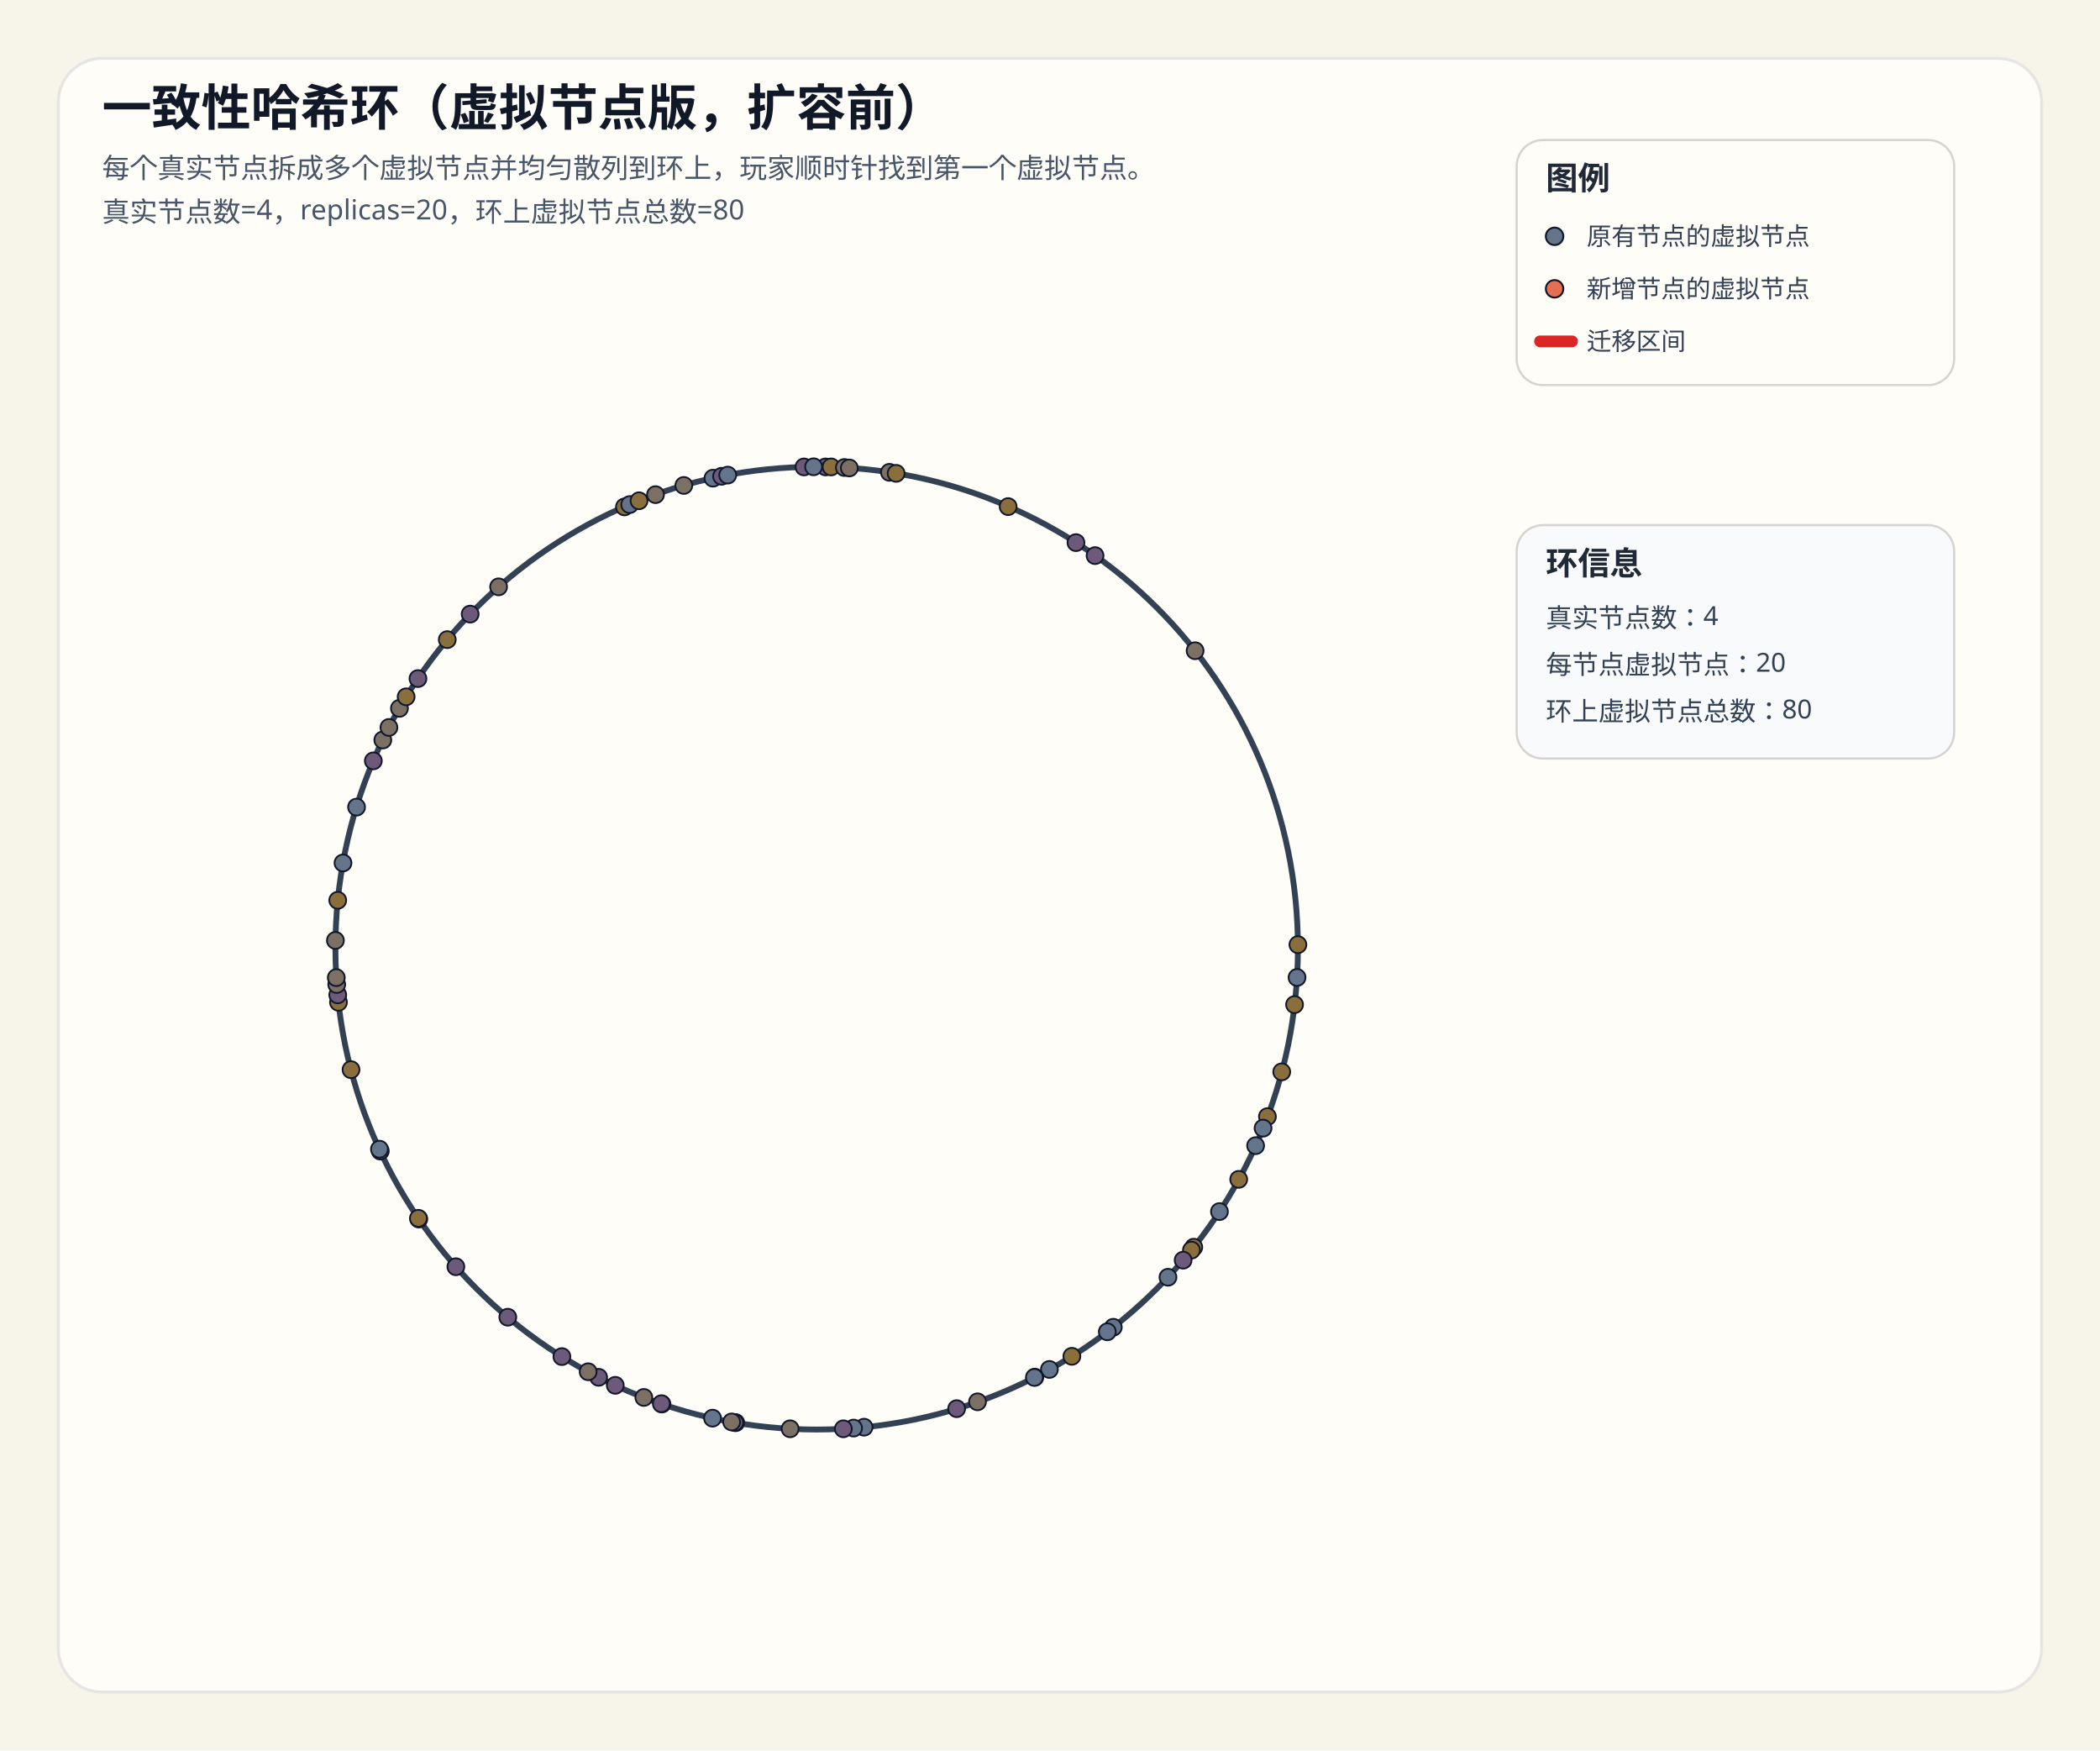
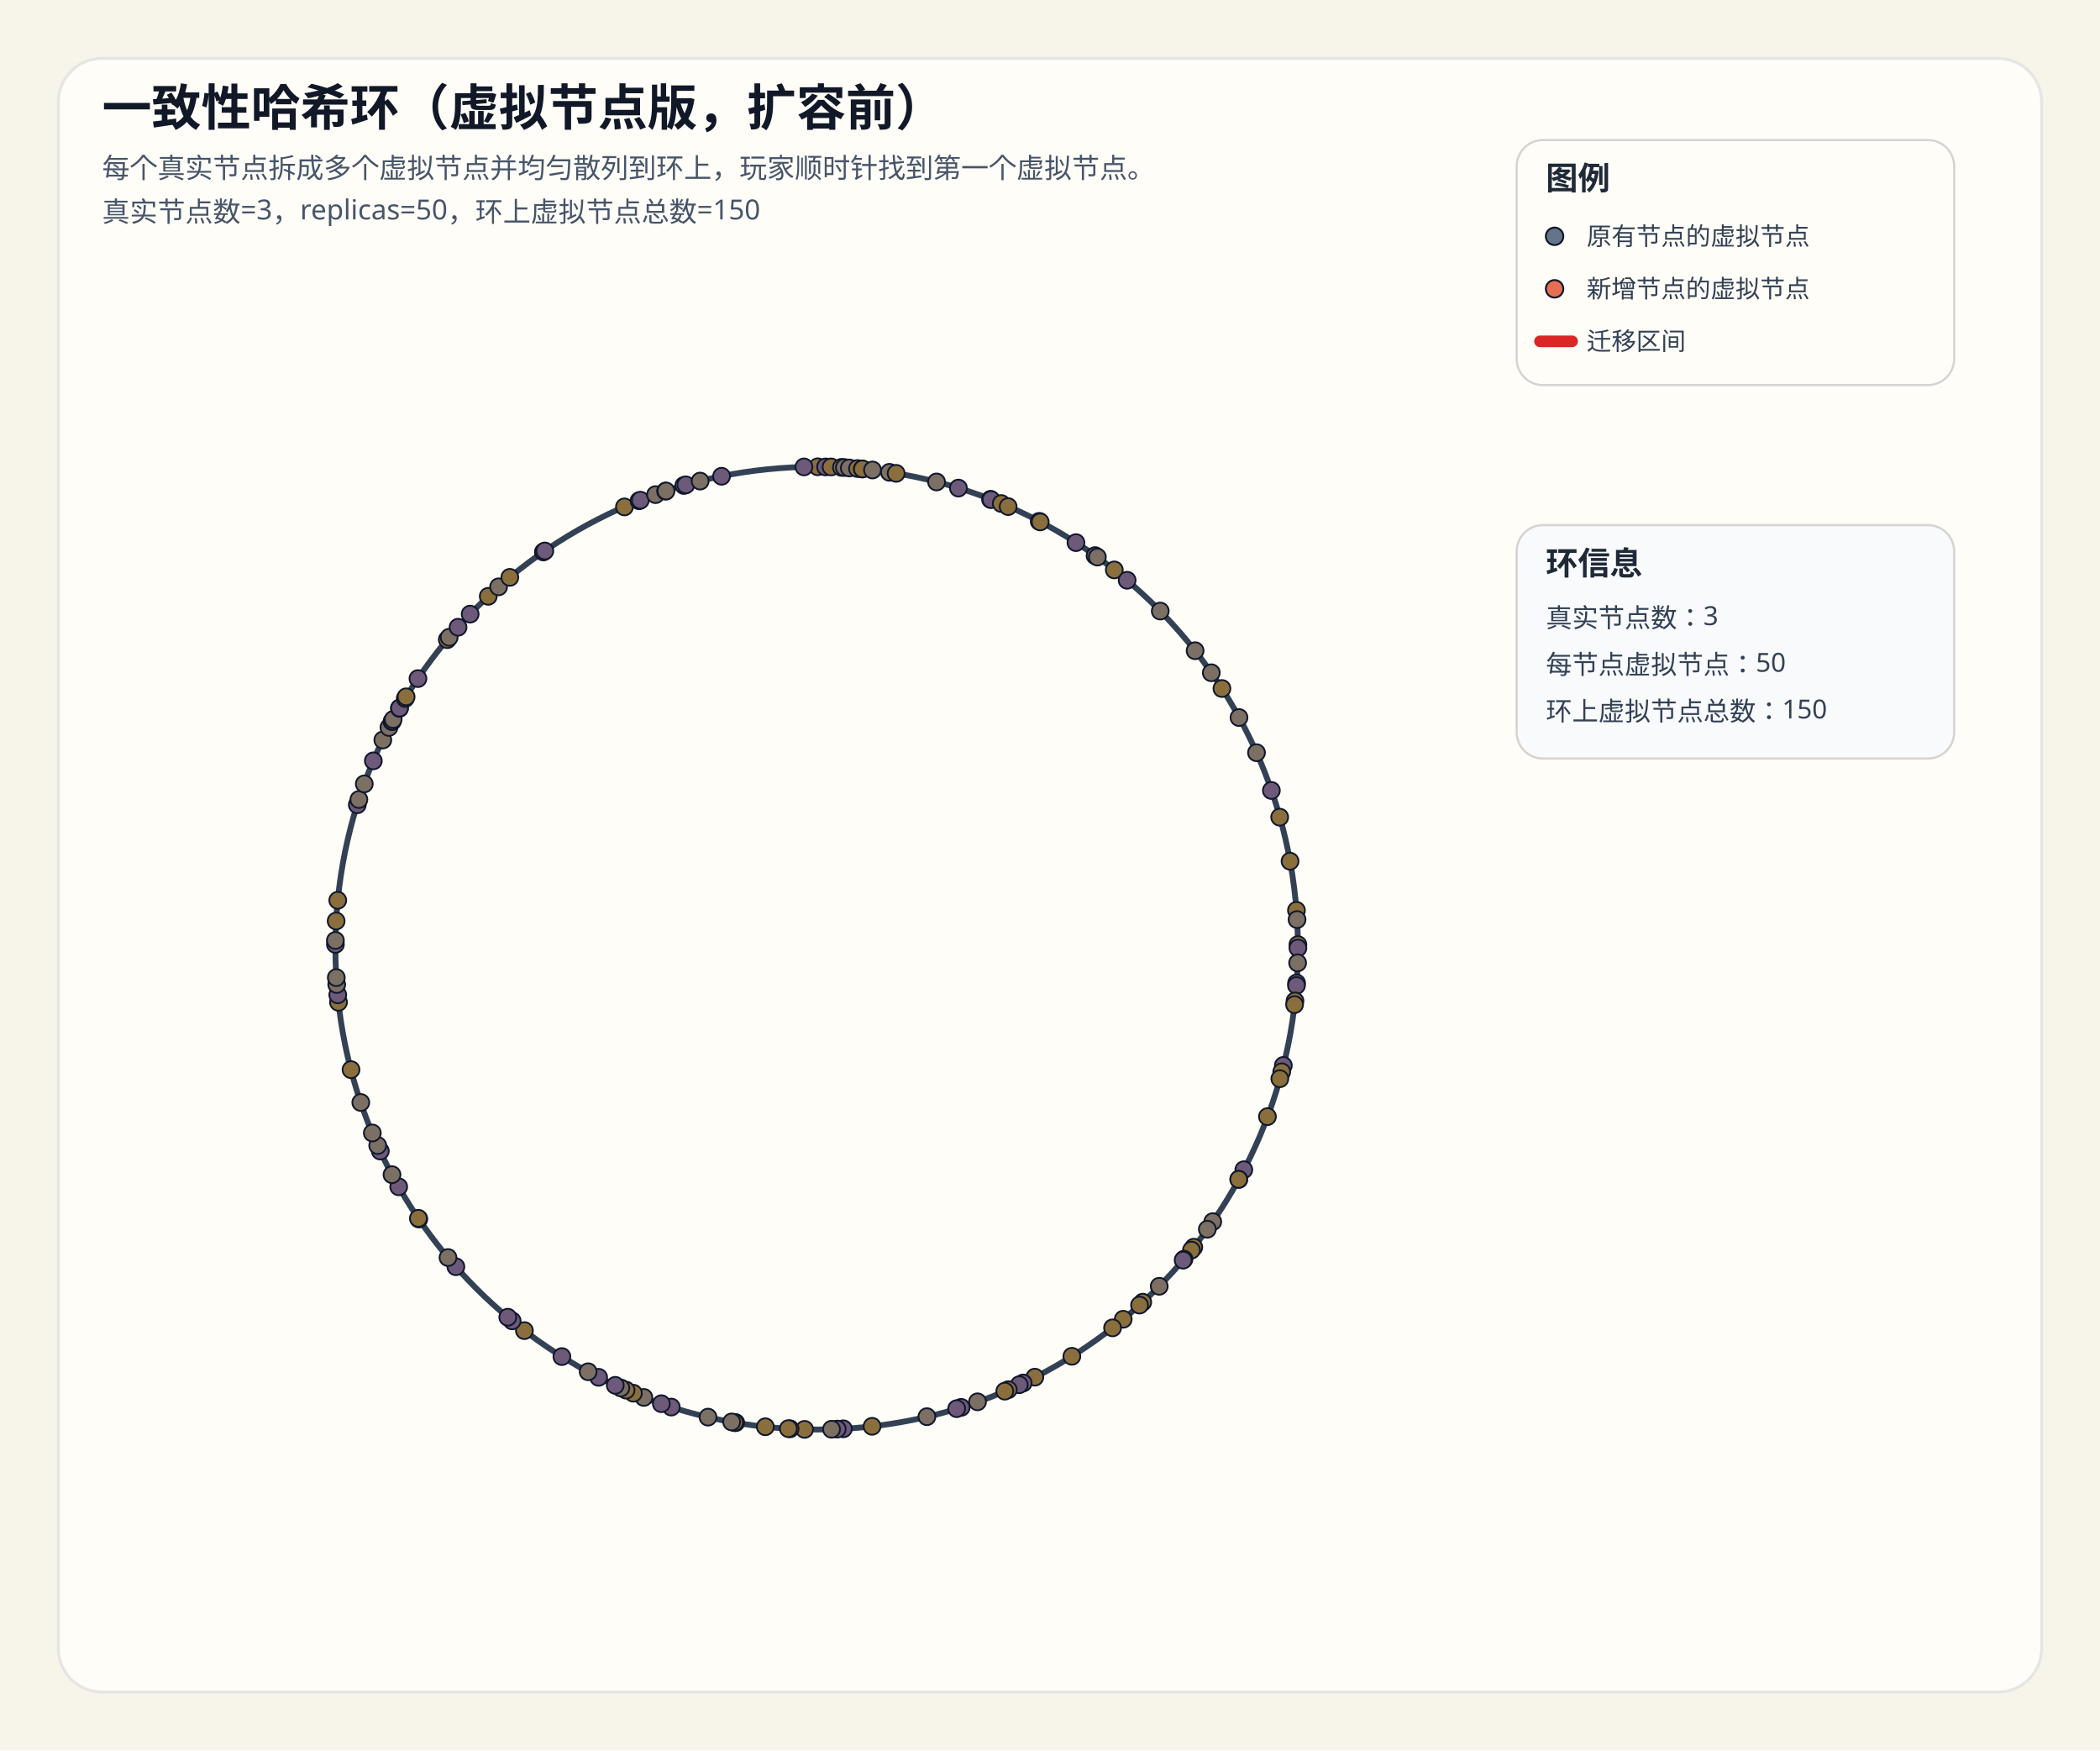
<svg xmlns="http://www.w3.org/2000/svg" width="1440" height="1200" viewBox="0 0 1440 1200">
  <rect x="0" y="0" width="1440" height="1200" fill="#f7f4ea" />
  <rect x="40" y="40" width="1360" height="1120" rx="30" fill="#fffdf8" stroke="#e7e5e4" stroke-width="2" />
  <text x="70" y="86" font-size="34" font-family="Segoe UI" font-weight="700" fill="#111827">一致性哈希环（虚拟节点版，扩容前）</text>
  <text x="70" y="122" font-size="19" font-family="Segoe UI" fill="#475569">每个真实节点拆成多个虚拟节点并均匀散列到环上，玩家顺时针找到第一个虚拟节点。</text>
-   <text x="70" y="152" font-size="19" font-family="Segoe UI" fill="#475569">真实节点数=4，replicas=20，环上虚拟节点总数=80</text>
+   <text x="70" y="152" font-size="19" font-family="Segoe UI" fill="#475569">真实节点数=3，replicas=50，环上虚拟节点总数=150</text>
  <circle cx="560.0" cy="650.0" r="330.0" fill="none" stroke="#334155" stroke-width="4" />
+   <circle cx="560.7" cy="320.0" r="5.8" fill="#8a6f3d" stroke="#0f172a" stroke-width="1.2" />
  <circle cx="566.1" cy="320.1" r="5.8" fill="#6d597a" stroke="#0f172a" stroke-width="1.2" />
  <circle cx="569.9" cy="320.1" r="5.8" fill="#8a6f3d" stroke="#0f172a" stroke-width="1.2" />
+   <circle cx="577.0" cy="320.4" r="5.8" fill="#7c6f64" stroke="#0f172a" stroke-width="1.2" />
  <circle cx="579.0" cy="320.5" r="5.8" fill="#7c6f64" stroke="#0f172a" stroke-width="1.2" />
  <circle cx="582.4" cy="320.8" r="5.8" fill="#7c6f64" stroke="#0f172a" stroke-width="1.2" />
+   <circle cx="588.0" cy="321.2" r="5.8" fill="#8a6f3d" stroke="#0f172a" stroke-width="1.2" />
+   <circle cx="591.3" cy="321.5" r="5.8" fill="#6d597a" stroke="#0f172a" stroke-width="1.2" />
+   <circle cx="591.4" cy="321.5" r="5.8" fill="#8a6f3d" stroke="#0f172a" stroke-width="1.2" />
+   <circle cx="598.3" cy="322.2" r="5.8" fill="#7c6f64" stroke="#0f172a" stroke-width="1.2" />
  <circle cx="609.9" cy="323.8" r="5.8" fill="#7c6f64" stroke="#0f172a" stroke-width="1.2" />
  <circle cx="614.5" cy="324.5" r="5.8" fill="#8a6f3d" stroke="#0f172a" stroke-width="1.2" />
+   <circle cx="642.2" cy="330.4" r="5.8" fill="#7c6f64" stroke="#0f172a" stroke-width="1.2" />
+   <circle cx="657.2" cy="334.6" r="5.8" fill="#6d597a" stroke="#0f172a" stroke-width="1.2" />
+   <circle cx="679.2" cy="342.3" r="5.8" fill="#6d597a" stroke="#0f172a" stroke-width="1.2" />
+   <circle cx="679.6" cy="342.5" r="5.8" fill="#6d597a" stroke="#0f172a" stroke-width="1.2" />
+   <circle cx="686.6" cy="345.2" r="5.8" fill="#8a6f3d" stroke="#0f172a" stroke-width="1.2" />
  <circle cx="691.3" cy="347.3" r="5.8" fill="#8a6f3d" stroke="#0f172a" stroke-width="1.2" />
+   <circle cx="712.6" cy="357.4" r="5.8" fill="#6d597a" stroke="#0f172a" stroke-width="1.2" />
+   <circle cx="713.3" cy="357.8" r="5.8" fill="#8a6f3d" stroke="#0f172a" stroke-width="1.2" />
  <circle cx="737.8" cy="372.0" r="5.8" fill="#6d597a" stroke="#0f172a" stroke-width="1.2" />
  <circle cx="750.9" cy="380.9" r="5.8" fill="#6d597a" stroke="#0f172a" stroke-width="1.2" />
+   <circle cx="752.5" cy="381.9" r="5.8" fill="#7c6f64" stroke="#0f172a" stroke-width="1.2" />
+   <circle cx="764.1" cy="390.7" r="5.8" fill="#8a6f3d" stroke="#0f172a" stroke-width="1.2" />
+   <circle cx="772.9" cy="397.8" r="5.8" fill="#6d597a" stroke="#0f172a" stroke-width="1.2" />
+   <circle cx="795.6" cy="418.9" r="5.8" fill="#7c6f64" stroke="#0f172a" stroke-width="1.2" />
  <circle cx="819.5" cy="446.1" r="5.8" fill="#7c6f64" stroke="#0f172a" stroke-width="1.2" />
+   <circle cx="830.6" cy="461.2" r="5.8" fill="#7c6f64" stroke="#0f172a" stroke-width="1.2" />
+   <circle cx="837.9" cy="472.0" r="5.8" fill="#8a6f3d" stroke="#0f172a" stroke-width="1.2" />
+   <circle cx="849.6" cy="491.9" r="5.8" fill="#7c6f64" stroke="#0f172a" stroke-width="1.2" />
+   <circle cx="861.6" cy="516.0" r="5.8" fill="#7c6f64" stroke="#0f172a" stroke-width="1.2" />
+   <circle cx="871.8" cy="541.9" r="5.8" fill="#6d597a" stroke="#0f172a" stroke-width="1.2" />
+   <circle cx="877.5" cy="560.2" r="5.8" fill="#8a6f3d" stroke="#0f172a" stroke-width="1.2" />
+   <circle cx="884.6" cy="590.4" r="5.8" fill="#8a6f3d" stroke="#0f172a" stroke-width="1.2" />
+   <circle cx="889.0" cy="624.1" r="5.8" fill="#8a6f3d" stroke="#0f172a" stroke-width="1.2" />
+   <circle cx="889.4" cy="630.4" r="5.8" fill="#7c6f64" stroke="#0f172a" stroke-width="1.2" />
  <circle cx="890.0" cy="647.6" r="5.8" fill="#8a6f3d" stroke="#0f172a" stroke-width="1.2" />
-   <circle cx="889.4" cy="670.1" r="5.8" fill="#64748b" stroke="#0f172a" stroke-width="1.2" />
+   <circle cx="890.0" cy="649.9" r="5.8" fill="#6d597a" stroke="#0f172a" stroke-width="1.2" />
+   <circle cx="889.8" cy="660.1" r="5.8" fill="#7c6f64" stroke="#0f172a" stroke-width="1.2" />
+   <circle cx="889.1" cy="673.9" r="5.8" fill="#7c6f64" stroke="#0f172a" stroke-width="1.2" />
+   <circle cx="889.0" cy="675.6" r="5.8" fill="#6d597a" stroke="#0f172a" stroke-width="1.2" />
+   <circle cx="888.0" cy="686.2" r="5.8" fill="#8a6f3d" stroke="#0f172a" stroke-width="1.2" />
  <circle cx="887.7" cy="688.7" r="5.8" fill="#8a6f3d" stroke="#0f172a" stroke-width="1.2" />
+   <circle cx="880.0" cy="730.4" r="5.8" fill="#6d597a" stroke="#0f172a" stroke-width="1.2" />
  <circle cx="878.9" cy="734.8" r="5.8" fill="#8a6f3d" stroke="#0f172a" stroke-width="1.2" />
+   <circle cx="877.6" cy="739.5" r="5.8" fill="#8a6f3d" stroke="#0f172a" stroke-width="1.2" />
  <circle cx="869.1" cy="765.5" r="5.8" fill="#8a6f3d" stroke="#0f172a" stroke-width="1.2" />
-   <circle cx="866.1" cy="773.4" r="5.8" fill="#64748b" stroke="#0f172a" stroke-width="1.2" />
-   <circle cx="861.0" cy="785.4" r="5.8" fill="#64748b" stroke="#0f172a" stroke-width="1.2" />
+   <circle cx="852.9" cy="801.9" r="5.8" fill="#6d597a" stroke="#0f172a" stroke-width="1.2" />
+   <circle cx="849.5" cy="808.5" r="5.8" fill="#6d597a" stroke="#0f172a" stroke-width="1.2" />
  <circle cx="849.4" cy="808.5" r="5.8" fill="#8a6f3d" stroke="#0f172a" stroke-width="1.2" />
-   <circle cx="836.2" cy="830.6" r="5.8" fill="#64748b" stroke="#0f172a" stroke-width="1.2" />
+   <circle cx="831.6" cy="837.5" r="5.8" fill="#7c6f64" stroke="#0f172a" stroke-width="1.2" />
+   <circle cx="827.9" cy="842.7" r="5.8" fill="#7c6f64" stroke="#0f172a" stroke-width="1.2" />
  <circle cx="818.6" cy="855.0" r="5.8" fill="#8a6f3d" stroke="#0f172a" stroke-width="1.2" />
  <circle cx="817.0" cy="857.0" r="5.8" fill="#8a6f3d" stroke="#0f172a" stroke-width="1.2" />
+   <circle cx="811.9" cy="863.2" r="5.8" fill="#6d597a" stroke="#0f172a" stroke-width="1.2" />
  <circle cx="811.3" cy="863.9" r="5.8" fill="#6d597a" stroke="#0f172a" stroke-width="1.2" />
-   <circle cx="800.9" cy="875.6" r="5.8" fill="#64748b" stroke="#0f172a" stroke-width="1.2" />
-   <circle cx="763.4" cy="909.9" r="5.8" fill="#64748b" stroke="#0f172a" stroke-width="1.2" />
-   <circle cx="759.3" cy="913.0" r="5.8" fill="#64748b" stroke="#0f172a" stroke-width="1.2" />
+   <circle cx="794.9" cy="881.8" r="5.8" fill="#7c6f64" stroke="#0f172a" stroke-width="1.2" />
+   <circle cx="783.6" cy="892.7" r="5.8" fill="#8a6f3d" stroke="#0f172a" stroke-width="1.2" />
+   <circle cx="781.4" cy="894.7" r="5.8" fill="#8a6f3d" stroke="#0f172a" stroke-width="1.2" />
+   <circle cx="770.2" cy="904.4" r="5.8" fill="#8a6f3d" stroke="#0f172a" stroke-width="1.2" />
+   <circle cx="762.9" cy="910.3" r="5.8" fill="#8a6f3d" stroke="#0f172a" stroke-width="1.2" />
  <circle cx="735.0" cy="929.8" r="5.8" fill="#8a6f3d" stroke="#0f172a" stroke-width="1.2" />
-   <circle cx="719.6" cy="938.8" r="5.8" fill="#64748b" stroke="#0f172a" stroke-width="1.2" />
  <circle cx="709.6" cy="944.1" r="5.8" fill="#8a6f3d" stroke="#0f172a" stroke-width="1.2" />
-   <circle cx="709.3" cy="944.3" r="5.8" fill="#64748b" stroke="#0f172a" stroke-width="1.2" />
+   <circle cx="701.6" cy="948.1" r="5.8" fill="#6d597a" stroke="#0f172a" stroke-width="1.2" />
+   <circle cx="698.9" cy="949.3" r="5.8" fill="#6d597a" stroke="#0f172a" stroke-width="1.2" />
+   <circle cx="691.4" cy="952.7" r="5.8" fill="#8a6f3d" stroke="#0f172a" stroke-width="1.2" />
+   <circle cx="689.0" cy="953.7" r="5.8" fill="#8a6f3d" stroke="#0f172a" stroke-width="1.2" />
  <circle cx="670.3" cy="961.0" r="5.8" fill="#7c6f64" stroke="#0f172a" stroke-width="1.2" />
+   <circle cx="659.1" cy="964.8" r="5.8" fill="#6d597a" stroke="#0f172a" stroke-width="1.2" />
  <circle cx="656.0" cy="965.7" r="5.8" fill="#6d597a" stroke="#0f172a" stroke-width="1.2" />
-   <circle cx="592.5" cy="978.4" r="5.8" fill="#64748b" stroke="#0f172a" stroke-width="1.2" />
-   <circle cx="585.3" cy="979.0" r="5.8" fill="#64748b" stroke="#0f172a" stroke-width="1.2" />
+   <circle cx="635.6" cy="971.2" r="5.8" fill="#7c6f64" stroke="#0f172a" stroke-width="1.2" />
+   <circle cx="598.0" cy="977.8" r="5.8" fill="#8a6f3d" stroke="#0f172a" stroke-width="1.2" />
  <circle cx="578.3" cy="979.5" r="5.8" fill="#6d597a" stroke="#0f172a" stroke-width="1.2" />
+   <circle cx="574.1" cy="979.7" r="5.8" fill="#6d597a" stroke="#0f172a" stroke-width="1.2" />
+   <circle cx="570.2" cy="979.8" r="5.8" fill="#7c6f64" stroke="#0f172a" stroke-width="1.2" />
+   <circle cx="551.7" cy="979.9" r="5.8" fill="#8a6f3d" stroke="#0f172a" stroke-width="1.2" />
  <circle cx="541.8" cy="979.5" r="5.8" fill="#7c6f64" stroke="#0f172a" stroke-width="1.2" />
+   <circle cx="540.6" cy="979.4" r="5.8" fill="#8a6f3d" stroke="#0f172a" stroke-width="1.2" />
+   <circle cx="524.8" cy="978.1" r="5.8" fill="#8a6f3d" stroke="#0f172a" stroke-width="1.2" />
  <circle cx="504.5" cy="975.3" r="5.8" fill="#7c6f64" stroke="#0f172a" stroke-width="1.2" />
  <circle cx="503.8" cy="975.2" r="5.8" fill="#6d597a" stroke="#0f172a" stroke-width="1.2" />
+   <circle cx="503.7" cy="975.2" r="5.8" fill="#8a6f3d" stroke="#0f172a" stroke-width="1.2" />
  <circle cx="501.7" cy="974.8" r="5.8" fill="#7c6f64" stroke="#0f172a" stroke-width="1.2" />
-   <circle cx="488.6" cy="972.2" r="5.8" fill="#64748b" stroke="#0f172a" stroke-width="1.2" />
-   <circle cx="453.9" cy="962.5" r="5.8" fill="#64748b" stroke="#0f172a" stroke-width="1.2" />
+   <circle cx="485.5" cy="971.5" r="5.8" fill="#7c6f64" stroke="#0f172a" stroke-width="1.2" />
+   <circle cx="460.3" cy="964.6" r="5.8" fill="#6d597a" stroke="#0f172a" stroke-width="1.2" />
  <circle cx="453.5" cy="962.3" r="5.8" fill="#6d597a" stroke="#0f172a" stroke-width="1.2" />
  <circle cx="441.5" cy="958.0" r="5.8" fill="#7c6f64" stroke="#0f172a" stroke-width="1.2" />
+   <circle cx="434.3" cy="955.1" r="5.8" fill="#8a6f3d" stroke="#0f172a" stroke-width="1.2" />
+   <circle cx="429.3" cy="953.0" r="5.8" fill="#8a6f3d" stroke="#0f172a" stroke-width="1.2" />
+   <circle cx="425.7" cy="951.5" r="5.8" fill="#7c6f64" stroke="#0f172a" stroke-width="1.2" />
  <circle cx="421.9" cy="949.7" r="5.8" fill="#6d597a" stroke="#0f172a" stroke-width="1.2" />
  <circle cx="410.5" cy="944.2" r="5.8" fill="#6d597a" stroke="#0f172a" stroke-width="1.2" />
  <circle cx="403.3" cy="940.4" r="5.8" fill="#7c6f64" stroke="#0f172a" stroke-width="1.2" />
  <circle cx="385.3" cy="930.0" r="5.8" fill="#6d597a" stroke="#0f172a" stroke-width="1.2" />
+   <circle cx="359.6" cy="912.2" r="5.8" fill="#8a6f3d" stroke="#0f172a" stroke-width="1.2" />
+   <circle cx="351.2" cy="905.5" r="5.8" fill="#6d597a" stroke="#0f172a" stroke-width="1.2" />
  <circle cx="348.2" cy="903.0" r="5.8" fill="#6d597a" stroke="#0f172a" stroke-width="1.2" />
  <circle cx="312.6" cy="868.4" r="5.8" fill="#6d597a" stroke="#0f172a" stroke-width="1.2" />
+   <circle cx="307.2" cy="862.1" r="5.8" fill="#7c6f64" stroke="#0f172a" stroke-width="1.2" />
  <circle cx="287.2" cy="835.7" r="5.8" fill="#7c6f64" stroke="#0f172a" stroke-width="1.2" />
  <circle cx="286.9" cy="835.2" r="5.8" fill="#8a6f3d" stroke="#0f172a" stroke-width="1.2" />
+   <circle cx="273.4" cy="813.6" r="5.8" fill="#6d597a" stroke="#0f172a" stroke-width="1.2" />
+   <circle cx="268.8" cy="805.3" r="5.8" fill="#7c6f64" stroke="#0f172a" stroke-width="1.2" />
  <circle cx="260.8" cy="789.1" r="5.8" fill="#6d597a" stroke="#0f172a" stroke-width="1.2" />
-   <circle cx="260.2" cy="787.8" r="5.8" fill="#64748b" stroke="#0f172a" stroke-width="1.2" />
+   <circle cx="259.0" cy="785.3" r="5.8" fill="#7c6f64" stroke="#0f172a" stroke-width="1.2" />
+   <circle cx="255.3" cy="776.7" r="5.8" fill="#7c6f64" stroke="#0f172a" stroke-width="1.2" />
+   <circle cx="247.4" cy="755.8" r="5.8" fill="#7c6f64" stroke="#0f172a" stroke-width="1.2" />
  <circle cx="240.7" cy="733.3" r="5.8" fill="#8a6f3d" stroke="#0f172a" stroke-width="1.2" />
  <circle cx="232.1" cy="687.1" r="5.8" fill="#8a6f3d" stroke="#0f172a" stroke-width="1.2" />
  <circle cx="231.6" cy="682.0" r="5.8" fill="#6d597a" stroke="#0f172a" stroke-width="1.2" />
  <circle cx="230.9" cy="674.9" r="5.8" fill="#7c6f64" stroke="#0f172a" stroke-width="1.2" />
  <circle cx="230.6" cy="670.2" r="5.8" fill="#7c6f64" stroke="#0f172a" stroke-width="1.2" />
+   <circle cx="230.0" cy="647.4" r="5.8" fill="#6d597a" stroke="#0f172a" stroke-width="1.2" />
  <circle cx="230.0" cy="644.7" r="5.8" fill="#7c6f64" stroke="#0f172a" stroke-width="1.2" />
+   <circle cx="230.5" cy="631.4" r="5.8" fill="#8a6f3d" stroke="#0f172a" stroke-width="1.2" />
  <circle cx="231.6" cy="617.2" r="5.8" fill="#8a6f3d" stroke="#0f172a" stroke-width="1.2" />
-   <circle cx="235.2" cy="591.6" r="5.8" fill="#64748b" stroke="#0f172a" stroke-width="1.2" />
-   <circle cx="244.5" cy="553.3" r="5.8" fill="#64748b" stroke="#0f172a" stroke-width="1.2" />
+   <circle cx="245.0" cy="551.7" r="5.8" fill="#6d597a" stroke="#0f172a" stroke-width="1.2" />
+   <circle cx="246.1" cy="548.1" r="5.8" fill="#7c6f64" stroke="#0f172a" stroke-width="1.2" />
+   <circle cx="249.8" cy="537.4" r="5.8" fill="#7c6f64" stroke="#0f172a" stroke-width="1.2" />
  <circle cx="256.0" cy="521.6" r="5.8" fill="#6d597a" stroke="#0f172a" stroke-width="1.2" />
  <circle cx="262.5" cy="507.3" r="5.8" fill="#7c6f64" stroke="#0f172a" stroke-width="1.2" />
  <circle cx="266.7" cy="498.7" r="5.8" fill="#7c6f64" stroke="#0f172a" stroke-width="1.2" />
+   <circle cx="268.8" cy="494.7" r="5.8" fill="#7c6f64" stroke="#0f172a" stroke-width="1.2" />
+   <circle cx="269.0" cy="494.4" r="5.8" fill="#6d597a" stroke="#0f172a" stroke-width="1.2" />
+   <circle cx="269.6" cy="493.2" r="5.8" fill="#7c6f64" stroke="#0f172a" stroke-width="1.2" />
  <circle cx="273.9" cy="485.6" r="5.8" fill="#7c6f64" stroke="#0f172a" stroke-width="1.2" />
+   <circle cx="274.0" cy="485.4" r="5.8" fill="#6d597a" stroke="#0f172a" stroke-width="1.2" />
+   <circle cx="277.9" cy="478.8" r="5.8" fill="#6d597a" stroke="#0f172a" stroke-width="1.2" />
  <circle cx="278.5" cy="477.7" r="5.8" fill="#8a6f3d" stroke="#0f172a" stroke-width="1.2" />
  <circle cx="286.6" cy="465.2" r="5.8" fill="#6d597a" stroke="#0f172a" stroke-width="1.2" />
  <circle cx="306.7" cy="438.5" r="5.8" fill="#8a6f3d" stroke="#0f172a" stroke-width="1.2" />
+   <circle cx="308.0" cy="436.9" r="5.8" fill="#7c6f64" stroke="#0f172a" stroke-width="1.2" />
+   <circle cx="314.1" cy="430.0" r="5.8" fill="#6d597a" stroke="#0f172a" stroke-width="1.2" />
  <circle cx="322.4" cy="421.0" r="5.8" fill="#6d597a" stroke="#0f172a" stroke-width="1.2" />
+   <circle cx="334.8" cy="408.8" r="5.8" fill="#8a6f3d" stroke="#0f172a" stroke-width="1.2" />
  <circle cx="341.9" cy="402.3" r="5.8" fill="#7c6f64" stroke="#0f172a" stroke-width="1.2" />
+   <circle cx="349.6" cy="395.8" r="5.8" fill="#8a6f3d" stroke="#0f172a" stroke-width="1.2" />
+   <circle cx="372.6" cy="378.4" r="5.8" fill="#6d597a" stroke="#0f172a" stroke-width="1.2" />
+   <circle cx="373.6" cy="377.7" r="5.8" fill="#6d597a" stroke="#0f172a" stroke-width="1.2" />
  <circle cx="428.2" cy="347.5" r="5.8" fill="#8a6f3d" stroke="#0f172a" stroke-width="1.2" />
-   <circle cx="431.8" cy="345.9" r="5.8" fill="#64748b" stroke="#0f172a" stroke-width="1.2" />
  <circle cx="438.2" cy="343.3" r="5.8" fill="#8a6f3d" stroke="#0f172a" stroke-width="1.2" />
+   <circle cx="439.1" cy="342.9" r="5.8" fill="#6d597a" stroke="#0f172a" stroke-width="1.2" />
  <circle cx="449.5" cy="339.1" r="5.8" fill="#7c6f64" stroke="#0f172a" stroke-width="1.2" />
+   <circle cx="456.4" cy="336.7" r="5.8" fill="#8a6f3d" stroke="#0f172a" stroke-width="1.2" />
+   <circle cx="456.7" cy="336.6" r="5.8" fill="#7c6f64" stroke="#0f172a" stroke-width="1.2" />
  <circle cx="468.9" cy="332.8" r="5.8" fill="#7c6f64" stroke="#0f172a" stroke-width="1.2" />
-   <circle cx="488.9" cy="327.8" r="5.8" fill="#64748b" stroke="#0f172a" stroke-width="1.2" />
+   <circle cx="470.3" cy="332.4" r="5.8" fill="#6d597a" stroke="#0f172a" stroke-width="1.2" />
+   <circle cx="480.1" cy="329.8" r="5.8" fill="#7c6f64" stroke="#0f172a" stroke-width="1.2" />
  <circle cx="494.8" cy="326.5" r="5.8" fill="#6d597a" stroke="#0f172a" stroke-width="1.2" />
-   <circle cx="499.0" cy="325.7" r="5.8" fill="#64748b" stroke="#0f172a" stroke-width="1.2" />
  <circle cx="551.3" cy="320.1" r="5.8" fill="#6d597a" stroke="#0f172a" stroke-width="1.2" />
-   <circle cx="557.9" cy="320.0" r="5.8" fill="#64748b" stroke="#0f172a" stroke-width="1.2" />
  <rect x="1040.0" y="96.0" width="300" height="168" rx="18" fill="#fffdf7" stroke="#d6d3d1" stroke-width="1.5" />
  <text x="1060.0" y="130.0" font-size="22" font-family="Segoe UI" font-weight="700" fill="#1f2937">图例</text>
  <circle cx="1066.0" cy="162.0" r="6" fill="#64748b" stroke="#0f172a" stroke-width="1.3" />
  <text x="1088.0" y="168.0" font-size="17" font-family="Segoe UI" fill="#334155">原有节点的虚拟节点</text>
  <circle cx="1066.0" cy="198.0" r="6" fill="#e76f51" stroke="#0f172a" stroke-width="1.3" />
  <text x="1088.0" y="204.0" font-size="17" font-family="Segoe UI" fill="#334155">新增节点的虚拟节点</text>
  <line x1="1056.0" y1="234.0" x2="1078.0" y2="234.0" stroke="#dc2626" stroke-width="8" stroke-linecap="round" />
  <text x="1088.0" y="240.0" font-size="17" font-family="Segoe UI" fill="#334155">迁移区间</text>
  <rect x="1040.0" y="360.0" width="300" height="160" rx="18" fill="#f8fafc" stroke="#d6d3d1" stroke-width="1.5" />
  <text x="1060.0" y="394.0" font-size="22" font-family="Segoe UI" font-weight="700" fill="#1f2937">环信息</text>
-   <text x="1060.0" y="430.0" font-size="18" font-family="Segoe UI" fill="#334155">真实节点数：4</text>
-   <text x="1060.0" y="462.0" font-size="18" font-family="Segoe UI" fill="#334155">每节点虚拟节点：20</text>
-   <text x="1060.0" y="494.0" font-size="18" font-family="Segoe UI" fill="#334155">环上虚拟节点总数：80</text>
+   <text x="1060.0" y="430.0" font-size="18" font-family="Segoe UI" fill="#334155">真实节点数：3</text>
+   <text x="1060.0" y="462.0" font-size="18" font-family="Segoe UI" fill="#334155">每节点虚拟节点：50</text>
+   <text x="1060.0" y="494.0" font-size="18" font-family="Segoe UI" fill="#334155">环上虚拟节点总数：150</text>
</svg>
